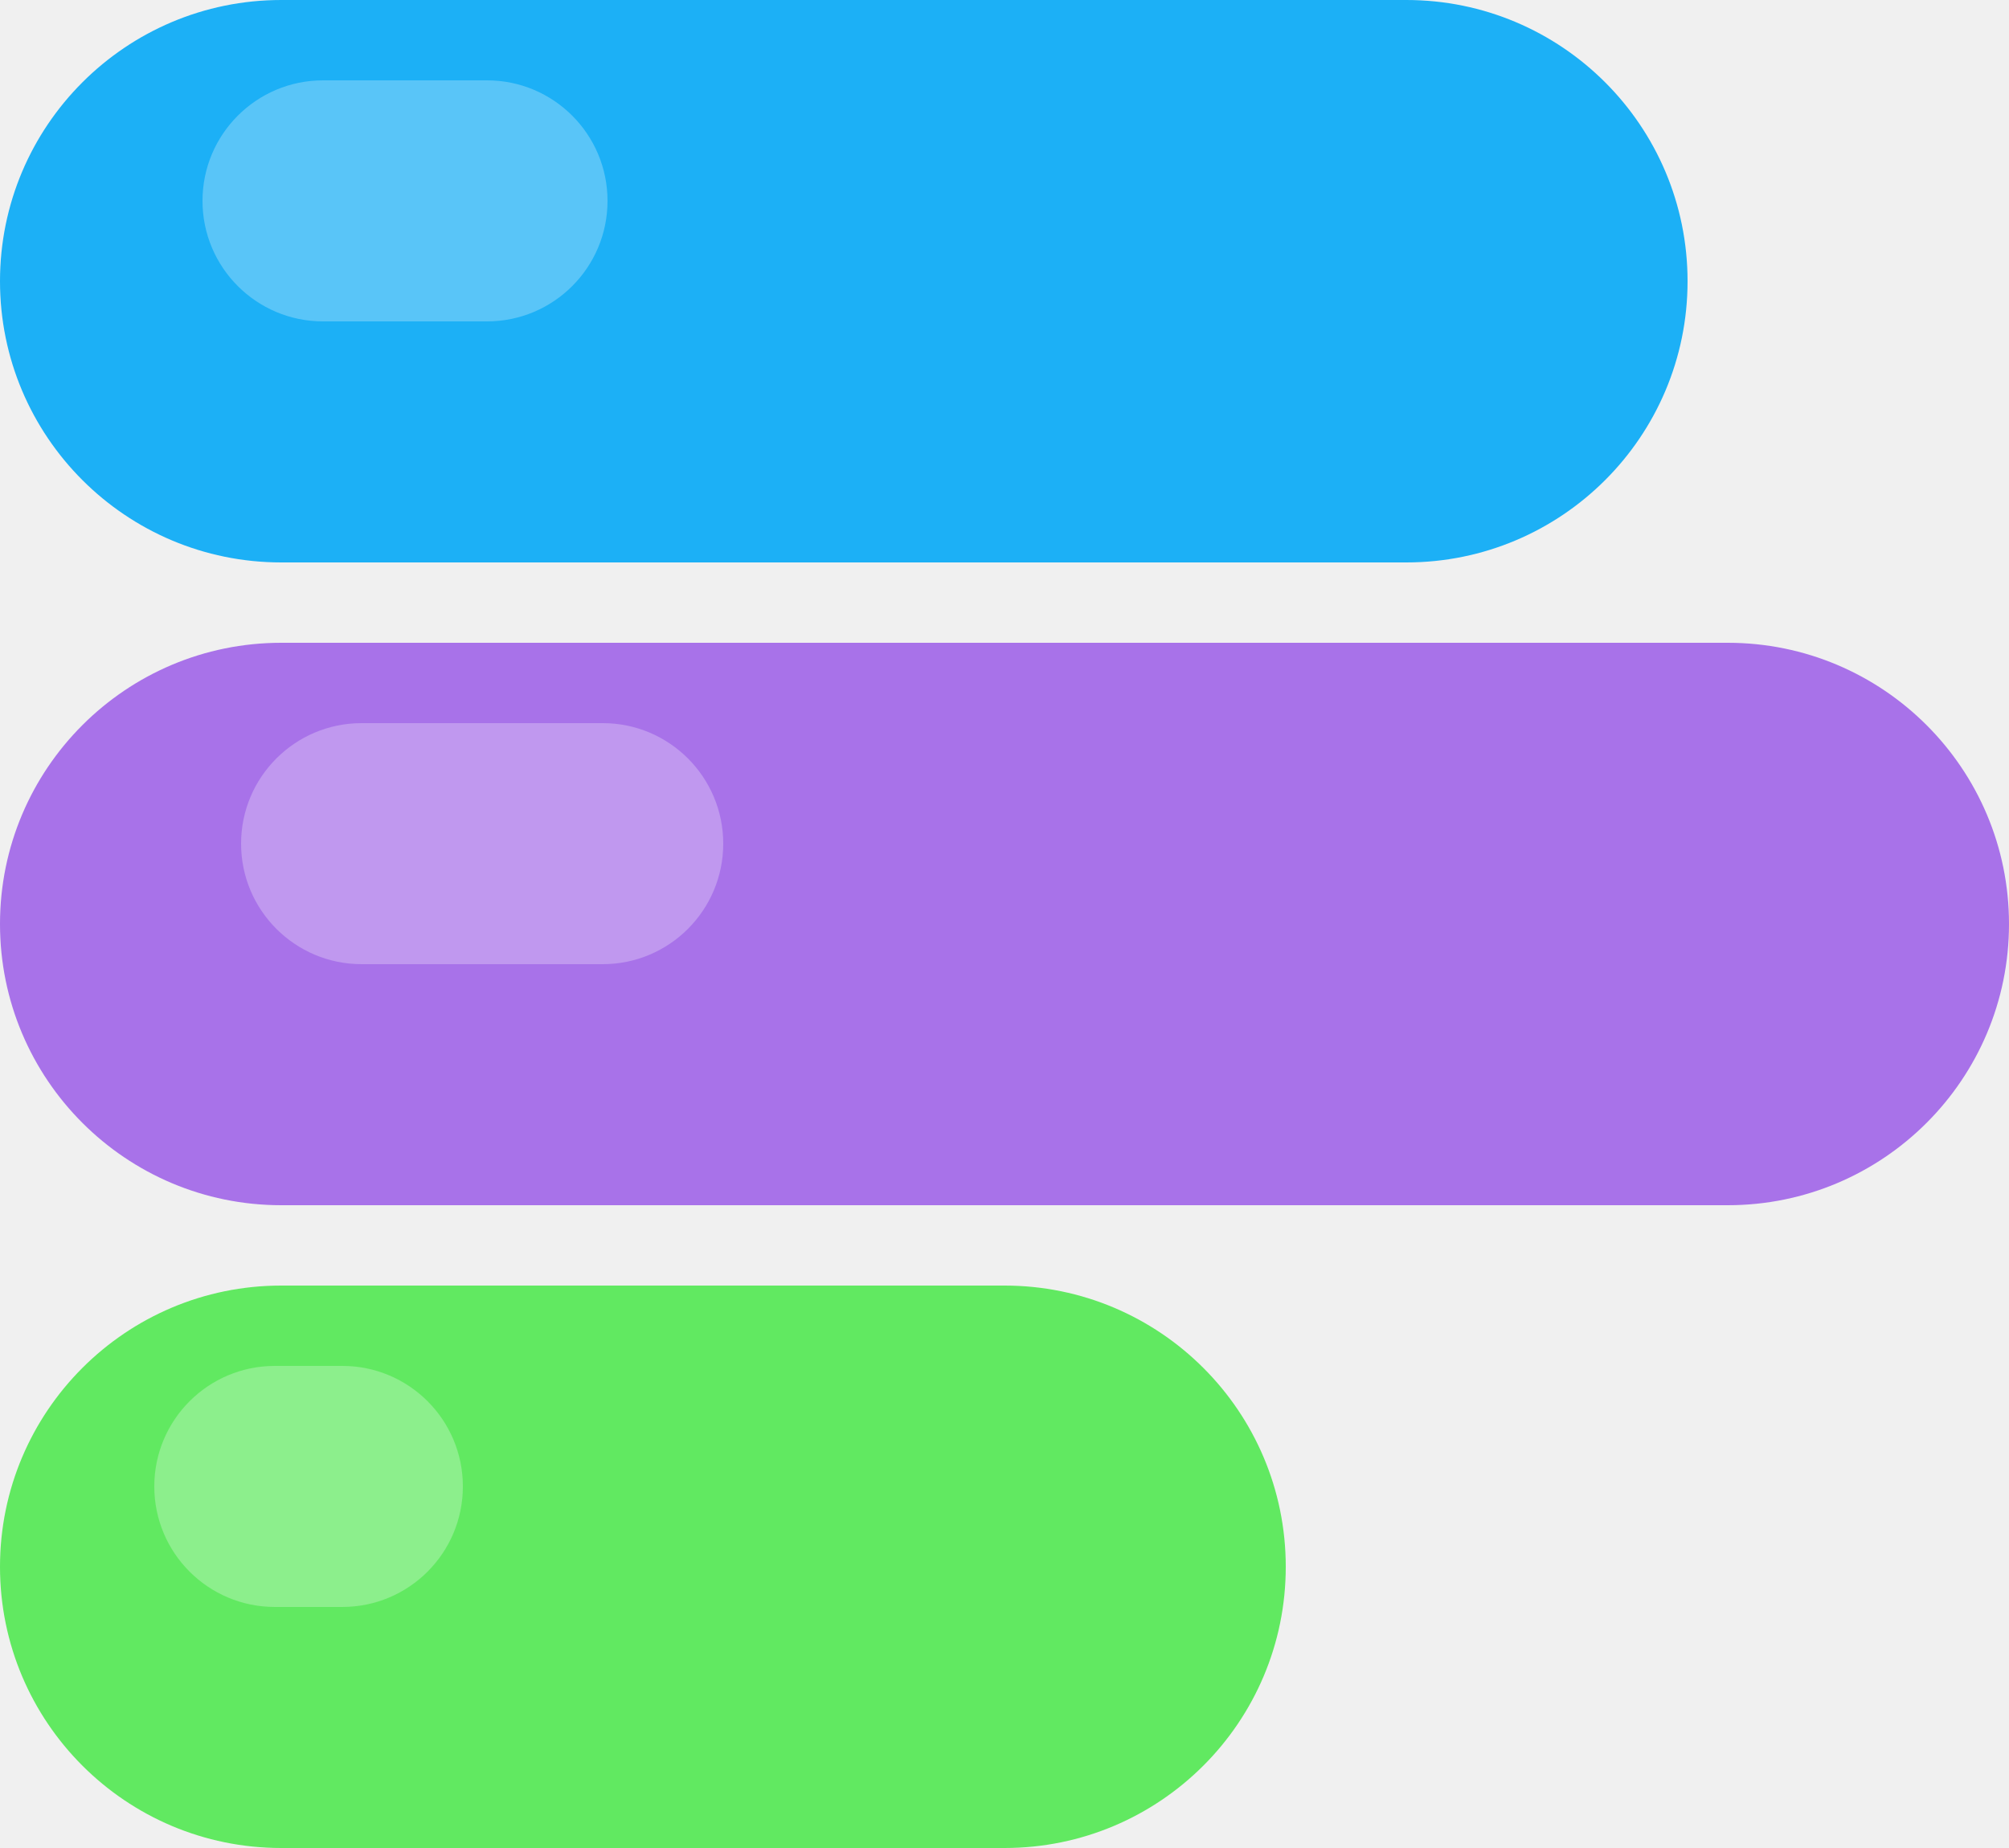
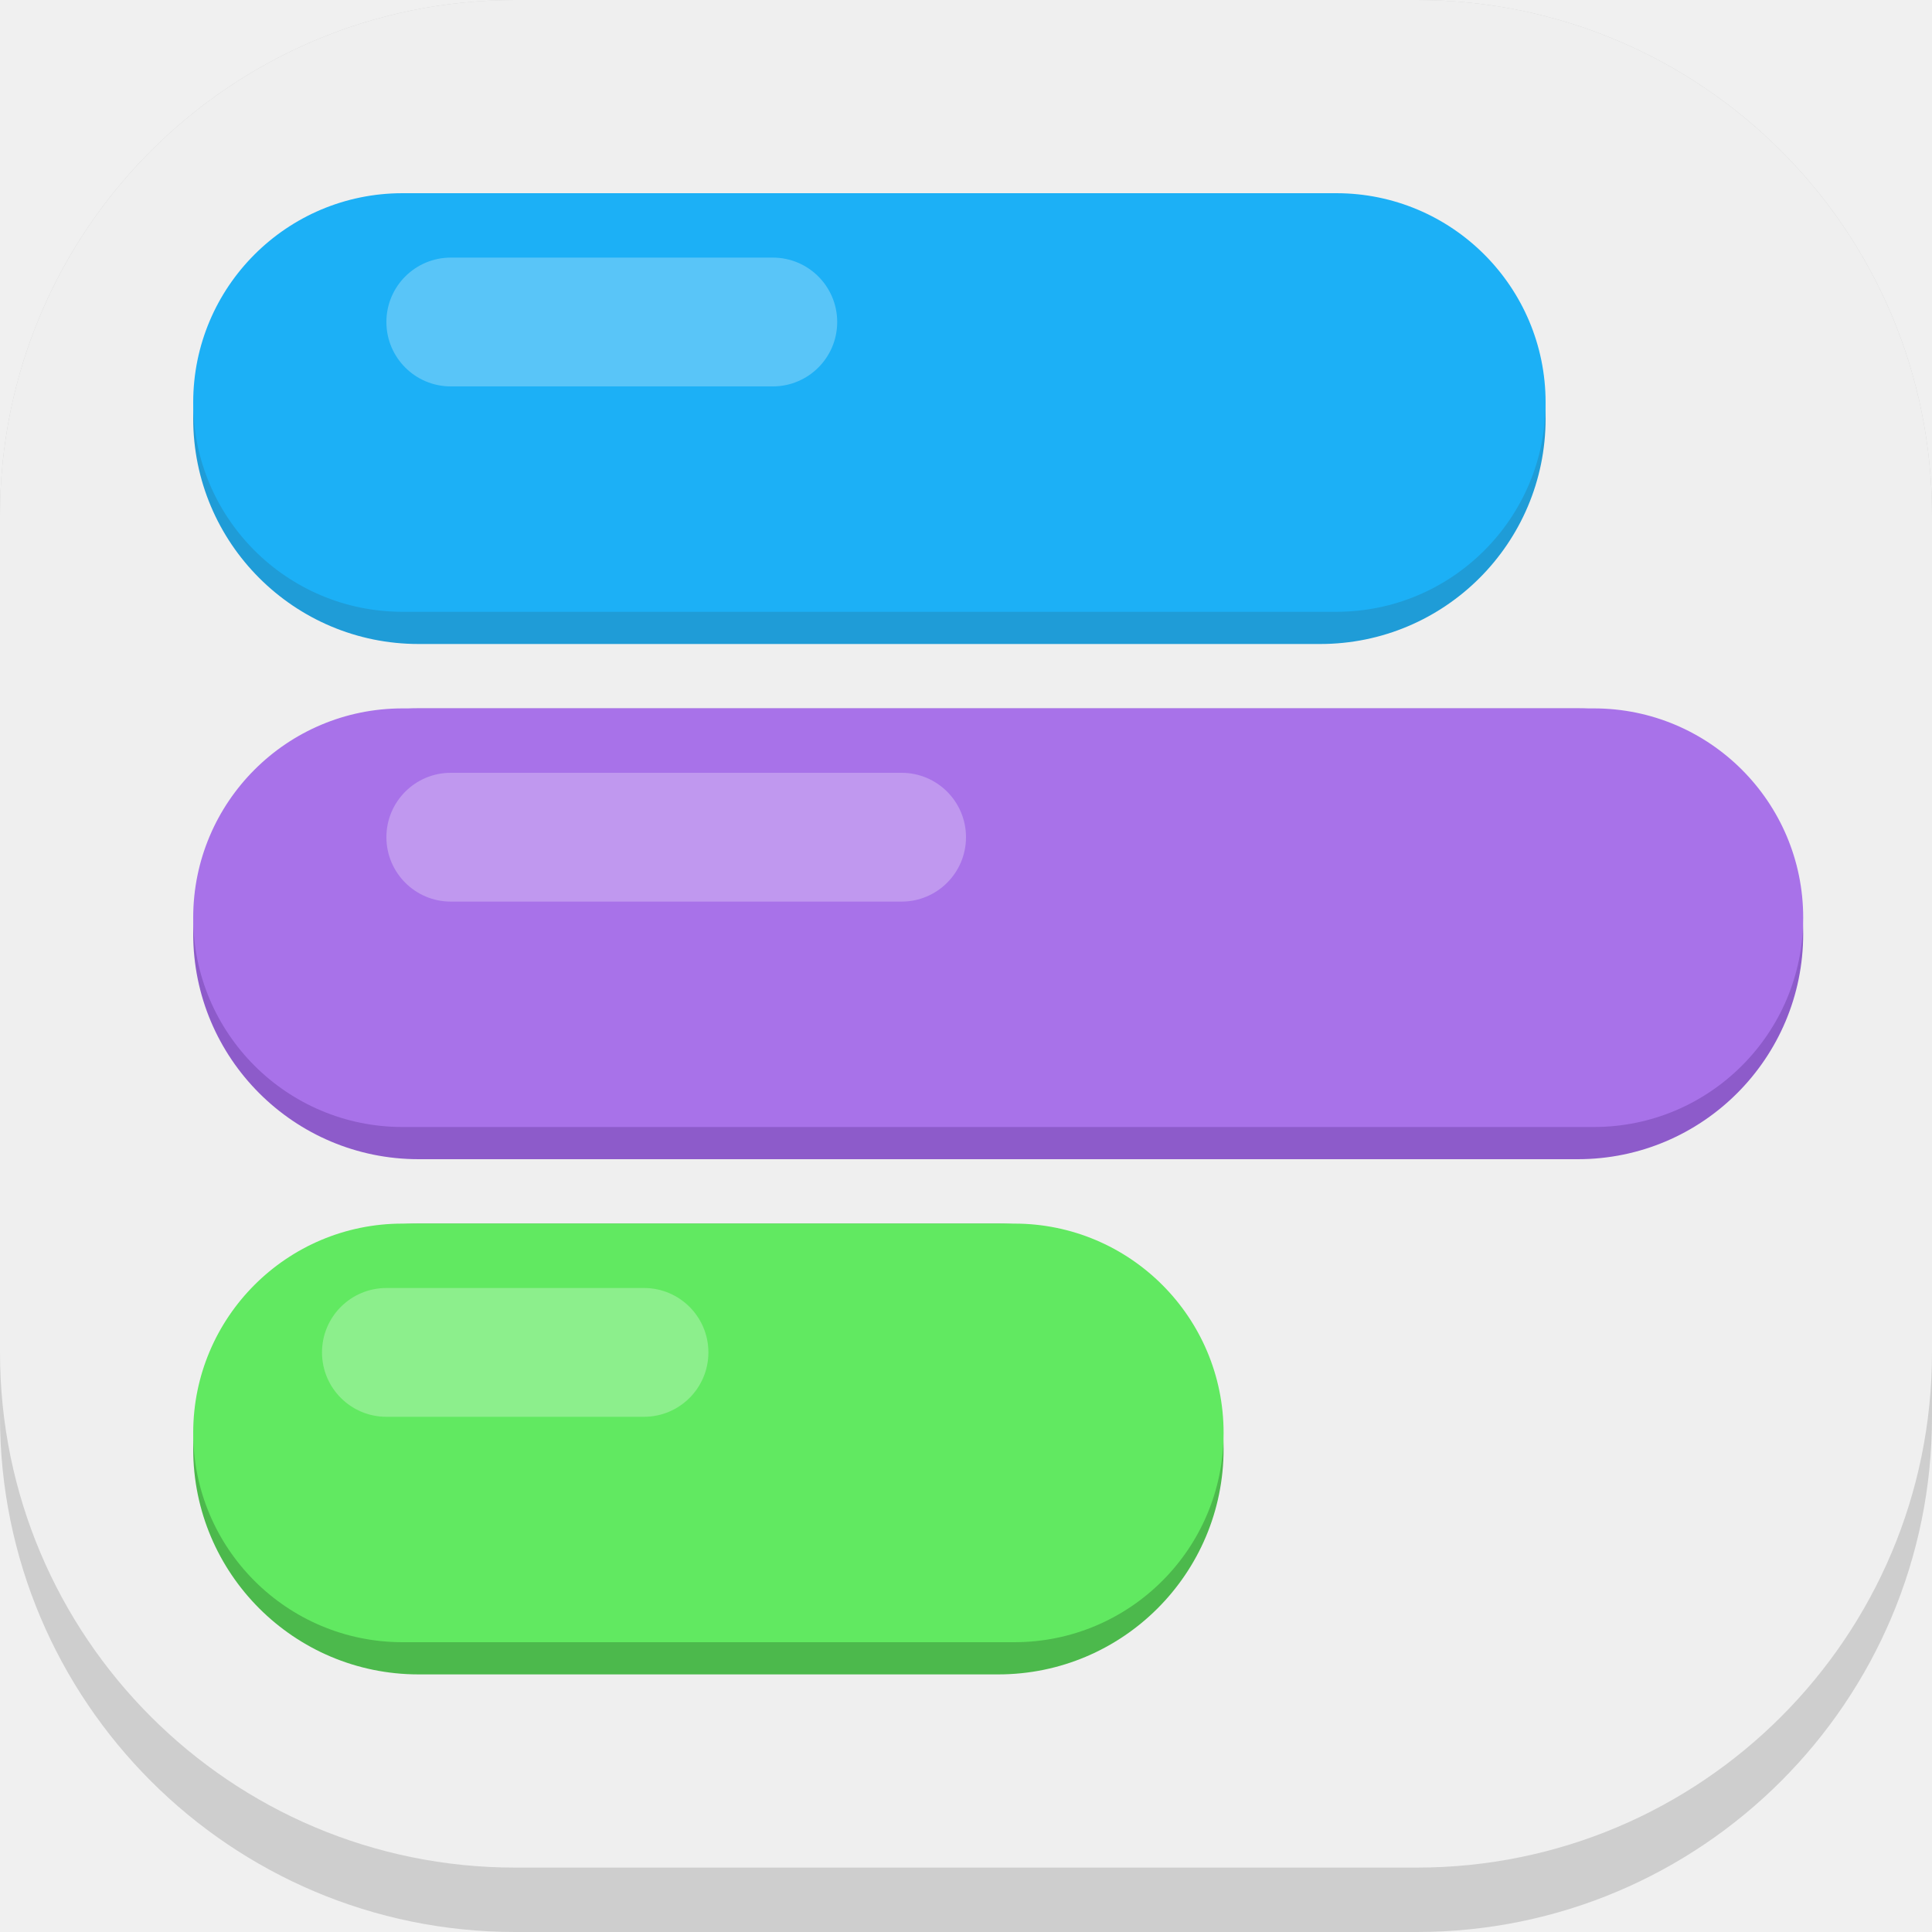
- <svg xmlns="http://www.w3.org/2000/svg" width="25" height="23" viewBox="0 0 25 23" fill="none">
-   <rect width="21" height="7" rx="3.5" fill="#1CB0F6" />
-   <rect opacity="0.3" x="2.52" y="1" width="5.04" height="3" rx="1.5" fill="white" fill-opacity="0.9" />
-   <rect y="8" width="25" height="7" rx="3.5" fill="#A872E9" />
-   <rect opacity="0.3" x="3" y="9" width="6" height="3" rx="1.5" fill="white" fill-opacity="0.9" />
-   <rect y="16" width="16" height="7" rx="3.5" fill="#61E961" />
-   <rect opacity="0.3" x="1.92" y="17" width="3.84" height="3" rx="1.5" fill="white" fill-opacity="0.9" />
+ <svg xmlns="http://www.w3.org/2000/svg" width="30" height="30" viewBox="0 0 30 30" fill="none">
+   <rect width="30" height="30" rx="8" fill="#CECECE" />
+   <rect width="30" height="29" rx="8" fill="#EFEFEF" />
+   <rect x="3" y="3" width="21" height="7" rx="3.5" fill="#1F9CD7" />
+   <rect x="3" y="3" width="21" height="6.5" rx="3.25" fill="#1CB0F6" />
+   <rect opacity="0.3" x="6" y="4" width="7" height="2" rx="1" fill="white" fill-opacity="0.9" />
+   <rect x="3" y="11" width="25" height="7" rx="3.5" fill="#8D5BCA" />
+   <rect x="3" y="11" width="25" height="6.5" rx="3.25" fill="#A872E9" />
+   <rect opacity="0.3" x="6" y="12" width="9" height="2" rx="1" fill="white" fill-opacity="0.9" />
+   <rect x="3" y="19" width="16" height="7" rx="3.5" fill="#4CB94C" />
+   <rect x="3" y="19" width="16" height="6.5" rx="3.25" fill="#61E961" />
+   <rect opacity="0.3" x="5" y="20" width="6" height="2" rx="1" fill="white" fill-opacity="0.9" />
</svg>
